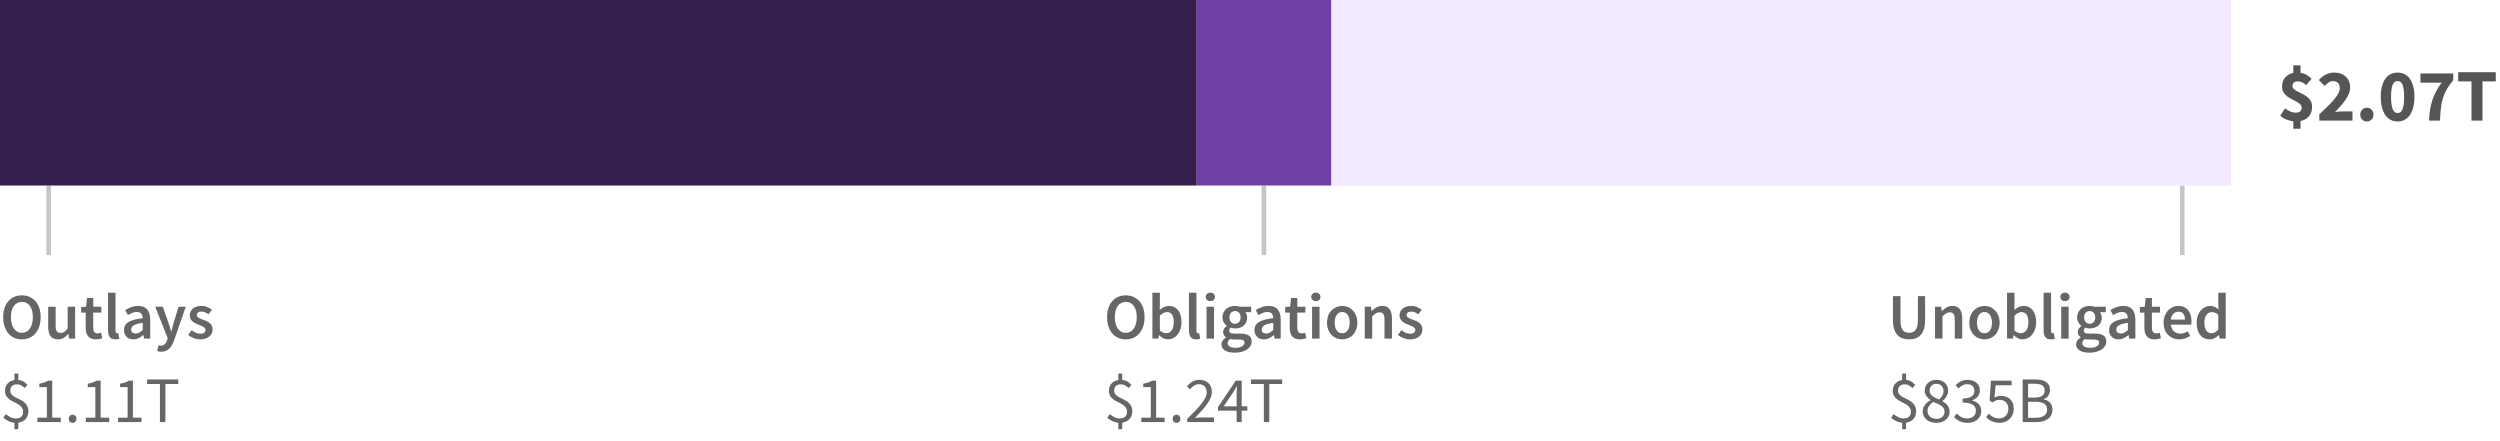
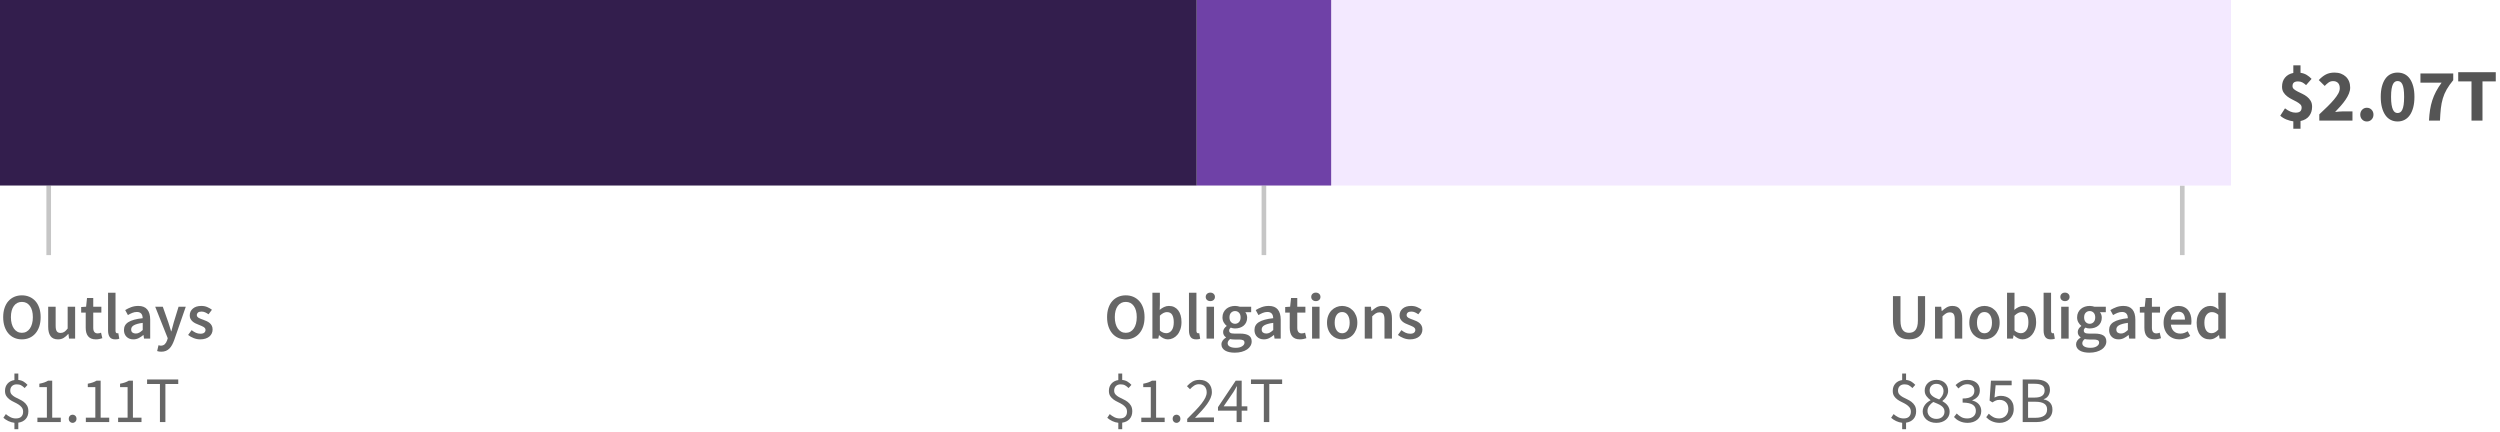
- <svg xmlns="http://www.w3.org/2000/svg" width="539px" height="95px" viewBox="0 0 539 95" version="1.1">
+ <svg xmlns="http://www.w3.org/2000/svg" width="539px" height="93px" viewBox="0 0 539 93" version="1.1">
  <g id="Viz-3-(v2)" stroke="none" stroke-width="1" fill="none" fill-rule="evenodd">
    <g id="Viz-3---SVG-Export-Tablet-Outline" transform="translate(-70, -924)">
      <g id="04.-phase-3-total" transform="translate(70, 924)">
        <path d="M4.718,73.168 C5.315,73.168 5.861,73.058 6.356,72.839 C6.851,72.62 7.278,72.302 7.637,71.887 C7.996,71.472 8.274,70.97 8.47,70.382 C8.666,69.794 8.764,69.127 8.764,68.38 C8.764,67.643 8.666,66.982 8.47,66.399 C8.274,65.816 7.996,65.323 7.637,64.922 C7.278,64.521 6.851,64.213 6.356,63.998 C5.861,63.783 5.315,63.676 4.718,63.676 C4.121,63.676 3.575,63.783 3.08,63.998 C2.585,64.213 2.161,64.521 1.806,64.922 C1.451,65.323 1.176,65.816 0.98,66.399 C0.784,66.982 0.686,67.643 0.686,68.38 C0.686,69.127 0.784,69.794 0.98,70.382 C1.176,70.97 1.451,71.472 1.806,71.887 C2.161,72.302 2.585,72.62 3.08,72.839 C3.575,73.058 4.121,73.168 4.718,73.168 Z M4.718,71.754 C4.354,71.754 4.027,71.675 3.738,71.516 C3.449,71.357 3.201,71.131 2.996,70.837 C2.791,70.543 2.632,70.188 2.52,69.773 C2.408,69.358 2.352,68.893 2.352,68.38 C2.352,67.353 2.564,66.548 2.989,65.965 C3.414,65.382 3.99,65.09 4.718,65.09 C5.446,65.09 6.022,65.382 6.447,65.965 C6.872,66.548 7.084,67.353 7.084,68.38 C7.084,68.893 7.028,69.358 6.916,69.773 C6.804,70.188 6.645,70.543 6.44,70.837 C6.235,71.131 5.987,71.357 5.698,71.516 C5.409,71.675 5.082,71.754 4.718,71.754 Z M12.502,73.168 C12.978,73.168 13.391,73.061 13.741,72.846 C14.091,72.631 14.415,72.347 14.714,71.992 L14.714,71.992 L14.756,71.992 L14.882,73 L16.198,73 L16.198,66.126 L14.588,66.126 L14.588,70.83 C14.327,71.166 14.082,71.409 13.853,71.558 C13.624,71.707 13.361,71.782 13.062,71.782 C12.689,71.782 12.418,71.665 12.25,71.432 C12.082,71.199 11.998,70.797 11.998,70.228 L11.998,70.228 L11.998,66.126 L10.388,66.126 L10.388,70.438 C10.388,71.315 10.556,71.99 10.892,72.461 C11.228,72.932 11.765,73.168 12.502,73.168 Z M20.664,73.168 C20.935,73.168 21.189,73.142 21.427,73.091 C21.665,73.04 21.877,72.981 22.064,72.916 L22.064,72.916 L21.784,71.726 C21.681,71.773 21.567,71.81 21.441,71.838 C21.315,71.866 21.191,71.88 21.07,71.88 C20.426,71.88 20.104,71.479 20.104,70.676 L20.104,70.676 L20.104,67.4 L21.854,67.4 L21.854,66.126 L20.104,66.126 L20.104,64.25 L18.76,64.25 L18.564,66.126 L17.5,66.196 L17.5,67.4 L18.48,67.4 L18.48,70.676 C18.48,71.049 18.52,71.388 18.599,71.691 C18.678,71.994 18.804,72.256 18.977,72.475 C19.15,72.694 19.374,72.865 19.649,72.986 C19.924,73.107 20.263,73.168 20.664,73.168 Z M24.864,73.168 C25.219,73.168 25.503,73.121 25.718,73.028 L25.718,73.028 L25.508,71.824 C25.443,71.843 25.394,71.852 25.361,71.852 L25.361,71.852 L25.256,71.852 C25.172,71.852 25.093,71.812 25.018,71.733 C24.943,71.654 24.906,71.516 24.906,71.32 L24.906,71.32 L24.906,63.116 L23.296,63.116 L23.296,71.236 C23.296,71.833 23.413,72.305 23.646,72.65 C23.879,72.995 24.285,73.168 24.864,73.168 Z M28.756,73.168 C29.167,73.168 29.547,73.079 29.897,72.902 C30.247,72.725 30.576,72.505 30.884,72.244 L30.884,72.244 L30.94,72.244 L31.052,73 L32.382,73 L32.382,68.926 C32.382,67.965 32.17,67.23 31.745,66.721 C31.32,66.212 30.679,65.958 29.82,65.958 C29.269,65.958 28.756,66.047 28.28,66.224 C27.804,66.401 27.375,66.611 26.992,66.854 L26.992,66.854 L27.58,67.932 C27.888,67.745 28.203,67.587 28.525,67.456 C28.847,67.325 29.176,67.26 29.512,67.26 C29.745,67.26 29.941,67.295 30.1,67.365 C30.259,67.435 30.387,67.533 30.485,67.659 C30.583,67.785 30.653,67.93 30.695,68.093 C30.737,68.256 30.763,68.427 30.772,68.604 C30.063,68.679 29.454,68.786 28.945,68.926 C28.436,69.066 28.016,69.239 27.685,69.444 C27.354,69.649 27.111,69.894 26.957,70.179 C26.803,70.464 26.726,70.788 26.726,71.152 C26.726,71.759 26.913,72.246 27.286,72.615 C27.659,72.984 28.149,73.168 28.756,73.168 Z M29.274,71.908 C28.985,71.908 28.747,71.838 28.56,71.698 C28.373,71.558 28.28,71.334 28.28,71.026 C28.28,70.858 28.322,70.699 28.406,70.55 C28.49,70.401 28.63,70.268 28.826,70.151 C29.022,70.034 29.279,69.929 29.596,69.836 C29.913,69.743 30.305,69.668 30.772,69.612 L30.772,69.612 L30.772,71.152 C30.511,71.395 30.266,71.581 30.037,71.712 C29.808,71.843 29.554,71.908 29.274,71.908 Z M34.776,75.828 C35.149,75.828 35.478,75.77 35.763,75.653 C36.048,75.536 36.3,75.368 36.519,75.149 C36.738,74.93 36.932,74.666 37.1,74.358 C37.268,74.05 37.422,73.7 37.562,73.308 L37.562,73.308 L40.054,66.126 L38.5,66.126 L37.464,69.5 C37.38,69.808 37.294,70.128 37.205,70.459 C37.116,70.79 37.03,71.115 36.946,71.432 L36.946,71.432 L36.89,71.432 C36.787,71.105 36.687,70.776 36.589,70.445 C36.491,70.114 36.391,69.799 36.288,69.5 L36.288,69.5 L35.098,66.126 L33.46,66.126 L36.162,72.916 L36.036,73.35 C35.924,73.695 35.758,73.978 35.539,74.197 C35.32,74.416 35.028,74.526 34.664,74.526 C34.58,74.526 34.494,74.514 34.405,74.491 C34.316,74.468 34.239,74.447 34.174,74.428 L34.174,74.428 L33.88,75.688 C34.011,75.735 34.146,75.77 34.286,75.793 C34.426,75.816 34.589,75.828 34.776,75.828 Z M43.162,73.168 C43.591,73.168 43.974,73.112 44.31,73 C44.646,72.888 44.926,72.736 45.15,72.545 C45.374,72.354 45.544,72.13 45.661,71.873 C45.778,71.616 45.836,71.339 45.836,71.04 C45.836,70.723 45.778,70.45 45.661,70.221 C45.544,69.992 45.39,69.799 45.199,69.64 C45.008,69.481 44.795,69.348 44.562,69.241 C44.329,69.134 44.095,69.038 43.862,68.954 C43.675,68.889 43.496,68.823 43.323,68.758 C43.15,68.693 42.999,68.623 42.868,68.548 C42.737,68.473 42.632,68.387 42.553,68.289 C42.474,68.191 42.434,68.072 42.434,67.932 C42.434,67.717 42.516,67.538 42.679,67.393 C42.842,67.248 43.097,67.176 43.442,67.176 C43.713,67.176 43.972,67.23 44.219,67.337 C44.466,67.444 44.711,67.587 44.954,67.764 L44.954,67.764 L45.696,66.784 C45.416,66.569 45.085,66.378 44.702,66.21 C44.319,66.042 43.89,65.958 43.414,65.958 C42.639,65.958 42.028,66.149 41.58,66.532 C41.132,66.915 40.908,67.409 40.908,68.016 C40.908,68.305 40.966,68.555 41.083,68.765 C41.2,68.975 41.349,69.159 41.531,69.318 C41.713,69.477 41.921,69.612 42.154,69.724 C42.387,69.836 42.616,69.934 42.84,70.018 C43.017,70.093 43.195,70.165 43.372,70.235 C43.549,70.305 43.708,70.382 43.848,70.466 C43.988,70.55 44.1,70.646 44.184,70.753 C44.268,70.86 44.31,70.984 44.31,71.124 C44.31,71.367 44.221,71.565 44.044,71.719 C43.867,71.873 43.591,71.95 43.218,71.95 C42.863,71.95 42.534,71.882 42.231,71.747 C41.928,71.612 41.622,71.423 41.314,71.18 L41.314,71.18 L40.558,72.216 C40.894,72.487 41.293,72.713 41.755,72.895 C42.217,73.077 42.686,73.168 43.162,73.168 Z M3.948,92.54 L3.948,91.126 C4.62,91.033 5.15,90.771 5.537,90.342 C5.924,89.913 6.118,89.362 6.118,88.69 C6.118,88.186 6.022,87.773 5.831,87.451 C5.64,87.129 5.399,86.858 5.11,86.639 C4.821,86.42 4.506,86.233 4.165,86.079 C3.824,85.925 3.509,85.766 3.22,85.603 C2.931,85.44 2.69,85.251 2.499,85.036 C2.308,84.821 2.212,84.546 2.212,84.21 C2.212,83.799 2.338,83.473 2.59,83.23 C2.842,82.987 3.183,82.866 3.612,82.866 C3.995,82.866 4.31,82.936 4.557,83.076 C4.804,83.216 5.059,83.412 5.32,83.664 L5.32,83.664 L5.936,82.978 C5.684,82.707 5.402,82.474 5.089,82.278 C4.776,82.082 4.396,81.961 3.948,81.914 L3.948,81.914 L3.948,80.528 L3.108,80.528 L3.108,81.942 C2.492,82.035 2,82.29 1.631,82.705 C1.262,83.12 1.078,83.641 1.078,84.266 C1.078,84.723 1.174,85.099 1.365,85.393 C1.556,85.687 1.797,85.937 2.086,86.142 C2.375,86.347 2.69,86.529 3.031,86.688 C3.372,86.847 3.687,87.017 3.976,87.199 C4.265,87.381 4.506,87.596 4.697,87.843 C4.888,88.09 4.984,88.401 4.984,88.774 C4.984,89.213 4.856,89.563 4.599,89.824 C4.342,90.085 3.953,90.216 3.43,90.216 C3.001,90.216 2.606,90.125 2.247,89.943 C1.888,89.761 1.559,89.539 1.26,89.278 L1.26,89.278 L0.728,90.076 C1.027,90.347 1.386,90.582 1.806,90.783 C2.226,90.984 2.66,91.107 3.108,91.154 L3.108,91.154 L3.108,92.54 L3.948,92.54 Z M13.104,91 L13.104,90.048 L11.256,90.048 L11.256,82.068 L10.374,82.068 C10.131,82.217 9.858,82.346 9.555,82.453 C9.252,82.56 8.895,82.651 8.484,82.726 L8.484,82.726 L8.484,83.468 L10.108,83.468 L10.108,90.048 L8.064,90.048 L8.064,91 L13.104,91 Z M15.666,91.168 C15.89,91.168 16.084,91.086 16.247,90.923 C16.41,90.76 16.492,90.552 16.492,90.3 C16.492,90.029 16.41,89.812 16.247,89.649 C16.084,89.486 15.89,89.404 15.666,89.404 C15.433,89.404 15.234,89.486 15.071,89.649 C14.908,89.812 14.826,90.029 14.826,90.3 C14.826,90.552 14.908,90.76 15.071,90.923 C15.234,91.086 15.433,91.168 15.666,91.168 Z M23.548,91 L23.548,90.048 L21.7,90.048 L21.7,82.068 L20.818,82.068 C20.575,82.217 20.302,82.346 19.999,82.453 C19.696,82.56 19.339,82.651 18.928,82.726 L18.928,82.726 L18.928,83.468 L20.552,83.468 L20.552,90.048 L18.508,90.048 L18.508,91 L23.548,91 Z M30.506,91 L30.506,90.048 L28.658,90.048 L28.658,82.068 L27.776,82.068 C27.533,82.217 27.26,82.346 26.957,82.453 C26.654,82.56 26.297,82.651 25.886,82.726 L25.886,82.726 L25.886,83.468 L27.51,83.468 L27.51,90.048 L25.466,90.048 L25.466,91 L30.506,91 Z M35.658,91 L35.658,82.796 L38.43,82.796 L38.43,81.816 L31.71,81.816 L31.71,82.796 L34.482,82.796 L34.482,91 L35.658,91 Z" id="Outlays$1.11T" fill="#666666" fill-rule="nonzero" />
        <path d="M242.718,73.168 C243.315,73.168 243.861,73.058 244.356,72.839 C244.851,72.62 245.278,72.302 245.637,71.887 C245.996,71.472 246.274,70.97 246.47,70.382 C246.666,69.794 246.764,69.127 246.764,68.38 C246.764,67.643 246.666,66.982 246.47,66.399 C246.274,65.816 245.996,65.323 245.637,64.922 C245.278,64.521 244.851,64.213 244.356,63.998 C243.861,63.783 243.315,63.676 242.718,63.676 C242.121,63.676 241.575,63.783 241.08,63.998 C240.585,64.213 240.161,64.521 239.806,64.922 C239.451,65.323 239.176,65.816 238.98,66.399 C238.784,66.982 238.686,67.643 238.686,68.38 C238.686,69.127 238.784,69.794 238.98,70.382 C239.176,70.97 239.451,71.472 239.806,71.887 C240.161,72.302 240.585,72.62 241.08,72.839 C241.575,73.058 242.121,73.168 242.718,73.168 Z M242.718,71.754 C242.354,71.754 242.027,71.675 241.738,71.516 C241.449,71.357 241.201,71.131 240.996,70.837 C240.791,70.543 240.632,70.188 240.52,69.773 C240.408,69.358 240.352,68.893 240.352,68.38 C240.352,67.353 240.564,66.548 240.989,65.965 C241.414,65.382 241.99,65.09 242.718,65.09 C243.446,65.09 244.022,65.382 244.447,65.965 C244.872,66.548 245.084,67.353 245.084,68.38 C245.084,68.893 245.028,69.358 244.916,69.773 C244.804,70.188 244.645,70.543 244.44,70.837 C244.235,71.131 243.987,71.357 243.698,71.516 C243.409,71.675 243.082,71.754 242.718,71.754 Z M251.79,73.168 C252.173,73.168 252.541,73.084 252.896,72.916 C253.251,72.748 253.563,72.505 253.834,72.188 C254.105,71.871 254.322,71.481 254.485,71.019 C254.648,70.557 254.73,70.032 254.73,69.444 C254.73,68.912 254.669,68.431 254.548,68.002 C254.427,67.573 254.249,67.206 254.016,66.903 C253.783,66.6 253.498,66.366 253.162,66.203 C252.826,66.04 252.443,65.958 252.014,65.958 C251.659,65.958 251.312,66.037 250.971,66.196 C250.63,66.355 250.315,66.56 250.026,66.812 L250.026,66.812 L250.068,65.664 L250.068,63.116 L248.458,63.116 L248.458,73 L249.732,73 L249.872,72.272 L249.914,72.272 C250.203,72.561 250.509,72.783 250.831,72.937 C251.153,73.091 251.473,73.168 251.79,73.168 Z M251.454,71.838 C251.249,71.838 251.027,71.796 250.789,71.712 C250.551,71.628 250.311,71.479 250.068,71.264 L250.068,71.264 L250.068,68.058 C250.591,67.545 251.095,67.288 251.58,67.288 C252.103,67.288 252.481,67.479 252.714,67.862 C252.947,68.245 253.064,68.781 253.064,69.472 C253.064,70.256 252.91,70.846 252.602,71.243 C252.294,71.64 251.911,71.838 251.454,71.838 Z M257.908,73.168 C258.263,73.168 258.547,73.121 258.762,73.028 L258.762,73.028 L258.552,71.824 C258.487,71.843 258.438,71.852 258.405,71.852 L258.405,71.852 L258.3,71.852 C258.216,71.852 258.137,71.812 258.062,71.733 C257.987,71.654 257.95,71.516 257.95,71.32 L257.95,71.32 L257.95,63.116 L256.34,63.116 L256.34,71.236 C256.34,71.833 256.457,72.305 256.69,72.65 C256.923,72.995 257.329,73.168 257.908,73.168 Z M260.946,64.922 C261.235,64.922 261.473,64.838 261.66,64.67 C261.847,64.502 261.94,64.283 261.94,64.012 C261.94,63.741 261.847,63.52 261.66,63.347 C261.473,63.174 261.235,63.088 260.946,63.088 C260.657,63.088 260.419,63.174 260.232,63.347 C260.045,63.52 259.952,63.741 259.952,64.012 C259.952,64.283 260.045,64.502 260.232,64.67 C260.419,64.838 260.657,64.922 260.946,64.922 Z M261.744,73 L261.744,66.126 L260.134,66.126 L260.134,73 L261.744,73 Z M266.196,76.038 C266.756,76.038 267.262,75.975 267.715,75.849 C268.168,75.723 268.553,75.553 268.87,75.338 C269.187,75.123 269.432,74.867 269.605,74.568 C269.778,74.269 269.864,73.952 269.864,73.616 C269.864,73.019 269.652,72.587 269.227,72.321 C268.802,72.055 268.175,71.922 267.344,71.922 L267.344,71.922 L266.126,71.922 C265.706,71.922 265.414,71.866 265.251,71.754 C265.088,71.642 265.006,71.488 265.006,71.292 C265.006,71.133 265.036,71.007 265.097,70.914 C265.158,70.821 265.239,70.727 265.342,70.634 C265.501,70.699 265.659,70.746 265.818,70.774 C265.977,70.802 266.131,70.816 266.28,70.816 C266.644,70.816 266.985,70.765 267.302,70.662 C267.619,70.559 267.895,70.41 268.128,70.214 C268.361,70.018 268.546,69.775 268.681,69.486 C268.816,69.197 268.884,68.861 268.884,68.478 C268.884,68.235 268.847,68.014 268.772,67.813 C268.697,67.612 268.604,67.447 268.492,67.316 L268.492,67.316 L269.752,67.316 L269.752,66.126 L267.288,66.126 C267.148,66.079 266.992,66.04 266.819,66.007 C266.646,65.974 266.467,65.958 266.28,65.958 C265.916,65.958 265.571,66.012 265.244,66.119 C264.917,66.226 264.63,66.385 264.383,66.595 C264.136,66.805 263.937,67.064 263.788,67.372 C263.639,67.68 263.564,68.03 263.564,68.422 C263.564,68.833 263.655,69.194 263.837,69.507 C264.019,69.82 264.227,70.065 264.46,70.242 L264.46,70.242 L264.46,70.298 C264.264,70.438 264.089,70.618 263.935,70.837 C263.781,71.056 263.704,71.301 263.704,71.572 C263.704,71.852 263.762,72.085 263.879,72.272 C263.996,72.459 264.143,72.608 264.32,72.72 L264.32,72.72 L264.32,72.776 C264.003,72.972 263.76,73.194 263.592,73.441 C263.424,73.688 263.34,73.957 263.34,74.246 C263.34,74.545 263.412,74.806 263.557,75.03 C263.702,75.254 263.9,75.441 264.152,75.59 C264.404,75.739 264.705,75.851 265.055,75.926 C265.405,76.001 265.785,76.038 266.196,76.038 Z M266.28,69.808 C265.944,69.808 265.659,69.689 265.426,69.451 C265.193,69.213 265.076,68.87 265.076,68.422 C265.076,67.983 265.193,67.647 265.426,67.414 C265.659,67.181 265.944,67.064 266.28,67.064 C266.616,67.064 266.898,67.183 267.127,67.421 C267.356,67.659 267.47,67.993 267.47,68.422 C267.47,68.87 267.353,69.213 267.12,69.451 C266.887,69.689 266.607,69.808 266.28,69.808 Z M266.448,74.988 C265.897,74.988 265.466,74.902 265.153,74.729 C264.84,74.556 264.684,74.316 264.684,74.008 C264.684,73.672 264.861,73.369 265.216,73.098 C265.468,73.163 265.781,73.196 266.154,73.196 L266.154,73.196 L267.092,73.196 C267.484,73.196 267.785,73.243 267.995,73.336 C268.205,73.429 268.31,73.611 268.31,73.882 C268.31,74.181 268.14,74.44 267.799,74.659 C267.458,74.878 267.008,74.988 266.448,74.988 Z M272.496,73.168 C272.907,73.168 273.287,73.079 273.637,72.902 C273.987,72.725 274.316,72.505 274.624,72.244 L274.624,72.244 L274.68,72.244 L274.792,73 L276.122,73 L276.122,68.926 C276.122,67.965 275.91,67.23 275.485,66.721 C275.06,66.212 274.419,65.958 273.56,65.958 C273.009,65.958 272.496,66.047 272.02,66.224 C271.544,66.401 271.115,66.611 270.732,66.854 L270.732,66.854 L271.32,67.932 C271.628,67.745 271.943,67.587 272.265,67.456 C272.587,67.325 272.916,67.26 273.252,67.26 C273.485,67.26 273.681,67.295 273.84,67.365 C273.999,67.435 274.127,67.533 274.225,67.659 C274.323,67.785 274.393,67.93 274.435,68.093 C274.477,68.256 274.503,68.427 274.512,68.604 C273.803,68.679 273.194,68.786 272.685,68.926 C272.176,69.066 271.756,69.239 271.425,69.444 C271.094,69.649 270.851,69.894 270.697,70.179 C270.543,70.464 270.466,70.788 270.466,71.152 C270.466,71.759 270.653,72.246 271.026,72.615 C271.399,72.984 271.889,73.168 272.496,73.168 Z M273.014,71.908 C272.725,71.908 272.487,71.838 272.3,71.698 C272.113,71.558 272.02,71.334 272.02,71.026 C272.02,70.858 272.062,70.699 272.146,70.55 C272.23,70.401 272.37,70.268 272.566,70.151 C272.762,70.034 273.019,69.929 273.336,69.836 C273.653,69.743 274.045,69.668 274.512,69.612 L274.512,69.612 L274.512,71.152 C274.251,71.395 274.006,71.581 273.777,71.712 C273.548,71.843 273.294,71.908 273.014,71.908 Z M280.252,73.168 C280.523,73.168 280.777,73.142 281.015,73.091 C281.253,73.04 281.465,72.981 281.652,72.916 L281.652,72.916 L281.372,71.726 C281.269,71.773 281.155,71.81 281.029,71.838 C280.903,71.866 280.779,71.88 280.658,71.88 C280.014,71.88 279.692,71.479 279.692,70.676 L279.692,70.676 L279.692,67.4 L281.442,67.4 L281.442,66.126 L279.692,66.126 L279.692,64.25 L278.348,64.25 L278.152,66.126 L277.088,66.196 L277.088,67.4 L278.068,67.4 L278.068,70.676 C278.068,71.049 278.108,71.388 278.187,71.691 C278.266,71.994 278.392,72.256 278.565,72.475 C278.738,72.694 278.962,72.865 279.237,72.986 C279.512,73.107 279.851,73.168 280.252,73.168 Z M283.696,64.922 C283.985,64.922 284.223,64.838 284.41,64.67 C284.597,64.502 284.69,64.283 284.69,64.012 C284.69,63.741 284.597,63.52 284.41,63.347 C284.223,63.174 283.985,63.088 283.696,63.088 C283.407,63.088 283.169,63.174 282.982,63.347 C282.795,63.52 282.702,63.741 282.702,64.012 C282.702,64.283 282.795,64.502 282.982,64.67 C283.169,64.838 283.407,64.922 283.696,64.922 Z M284.494,73 L284.494,66.126 L282.884,66.126 L282.884,73 L284.494,73 Z M289.366,73.168 C289.795,73.168 290.208,73.089 290.605,72.93 C291.002,72.771 291.349,72.538 291.648,72.23 C291.947,71.922 292.187,71.544 292.369,71.096 C292.551,70.648 292.642,70.139 292.642,69.57 C292.642,69.001 292.551,68.492 292.369,68.044 C292.187,67.596 291.947,67.218 291.648,66.91 C291.349,66.602 291.002,66.366 290.605,66.203 C290.208,66.04 289.795,65.958 289.366,65.958 C288.937,65.958 288.526,66.04 288.134,66.203 C287.742,66.366 287.394,66.602 287.091,66.91 C286.788,67.218 286.547,67.596 286.37,68.044 C286.193,68.492 286.104,69.001 286.104,69.57 C286.104,70.139 286.193,70.648 286.37,71.096 C286.547,71.544 286.788,71.922 287.091,72.23 C287.394,72.538 287.742,72.771 288.134,72.93 C288.526,73.089 288.937,73.168 289.366,73.168 Z M289.366,71.852 C288.862,71.852 288.468,71.644 288.183,71.229 C287.898,70.814 287.756,70.261 287.756,69.57 C287.756,68.87 287.898,68.312 288.183,67.897 C288.468,67.482 288.862,67.274 289.366,67.274 C289.87,67.274 290.267,67.482 290.556,67.897 C290.845,68.312 290.99,68.87 290.99,69.57 C290.99,70.261 290.845,70.814 290.556,71.229 C290.267,71.644 289.87,71.852 289.366,71.852 Z M295.848,73 L295.848,68.198 C296.137,67.918 296.396,67.706 296.625,67.561 C296.854,67.416 297.117,67.344 297.416,67.344 C297.799,67.344 298.074,67.461 298.242,67.694 C298.41,67.927 298.494,68.329 298.494,68.898 L298.494,68.898 L298.494,73 L300.104,73 L300.104,68.688 C300.104,67.811 299.936,67.136 299.6,66.665 C299.264,66.194 298.727,65.958 297.99,65.958 C297.514,65.958 297.096,66.065 296.737,66.28 C296.378,66.495 296.044,66.751 295.736,67.05 L295.736,67.05 L295.68,67.05 L295.568,66.126 L294.238,66.126 L294.238,73 L295.848,73 Z M303.996,73.168 C304.425,73.168 304.808,73.112 305.144,73 C305.48,72.888 305.76,72.736 305.984,72.545 C306.208,72.354 306.378,72.13 306.495,71.873 C306.612,71.616 306.67,71.339 306.67,71.04 C306.67,70.723 306.612,70.45 306.495,70.221 C306.378,69.992 306.224,69.799 306.033,69.64 C305.842,69.481 305.629,69.348 305.396,69.241 C305.163,69.134 304.929,69.038 304.696,68.954 C304.509,68.889 304.33,68.823 304.157,68.758 C303.984,68.693 303.833,68.623 303.702,68.548 C303.571,68.473 303.466,68.387 303.387,68.289 C303.308,68.191 303.268,68.072 303.268,67.932 C303.268,67.717 303.35,67.538 303.513,67.393 C303.676,67.248 303.931,67.176 304.276,67.176 C304.547,67.176 304.806,67.23 305.053,67.337 C305.3,67.444 305.545,67.587 305.788,67.764 L305.788,67.764 L306.53,66.784 C306.25,66.569 305.919,66.378 305.536,66.21 C305.153,66.042 304.724,65.958 304.248,65.958 C303.473,65.958 302.862,66.149 302.414,66.532 C301.966,66.915 301.742,67.409 301.742,68.016 C301.742,68.305 301.8,68.555 301.917,68.765 C302.034,68.975 302.183,69.159 302.365,69.318 C302.547,69.477 302.755,69.612 302.988,69.724 C303.221,69.836 303.45,69.934 303.674,70.018 C303.851,70.093 304.029,70.165 304.206,70.235 C304.383,70.305 304.542,70.382 304.682,70.466 C304.822,70.55 304.934,70.646 305.018,70.753 C305.102,70.86 305.144,70.984 305.144,71.124 C305.144,71.367 305.055,71.565 304.878,71.719 C304.701,71.873 304.425,71.95 304.052,71.95 C303.697,71.95 303.368,71.882 303.065,71.747 C302.762,71.612 302.456,71.423 302.148,71.18 L302.148,71.18 L301.392,72.216 C301.728,72.487 302.127,72.713 302.589,72.895 C303.051,73.077 303.52,73.168 303.996,73.168 Z M241.948,92.54 L241.948,91.126 C242.62,91.033 243.15,90.771 243.537,90.342 C243.924,89.913 244.118,89.362 244.118,88.69 C244.118,88.186 244.022,87.773 243.831,87.451 C243.64,87.129 243.399,86.858 243.11,86.639 C242.821,86.42 242.506,86.233 242.165,86.079 C241.824,85.925 241.509,85.766 241.22,85.603 C240.931,85.44 240.69,85.251 240.499,85.036 C240.308,84.821 240.212,84.546 240.212,84.21 C240.212,83.799 240.338,83.473 240.59,83.23 C240.842,82.987 241.183,82.866 241.612,82.866 C241.995,82.866 242.31,82.936 242.557,83.076 C242.804,83.216 243.059,83.412 243.32,83.664 L243.32,83.664 L243.936,82.978 C243.684,82.707 243.402,82.474 243.089,82.278 C242.776,82.082 242.396,81.961 241.948,81.914 L241.948,81.914 L241.948,80.528 L241.108,80.528 L241.108,81.942 C240.492,82.035 240,82.29 239.631,82.705 C239.262,83.12 239.078,83.641 239.078,84.266 C239.078,84.723 239.174,85.099 239.365,85.393 C239.556,85.687 239.797,85.937 240.086,86.142 C240.375,86.347 240.69,86.529 241.031,86.688 C241.372,86.847 241.687,87.017 241.976,87.199 C242.265,87.381 242.506,87.596 242.697,87.843 C242.888,88.09 242.984,88.401 242.984,88.774 C242.984,89.213 242.856,89.563 242.599,89.824 C242.342,90.085 241.953,90.216 241.43,90.216 C241.001,90.216 240.606,90.125 240.247,89.943 C239.888,89.761 239.559,89.539 239.26,89.278 L239.26,89.278 L238.728,90.076 C239.027,90.347 239.386,90.582 239.806,90.783 C240.226,90.984 240.66,91.107 241.108,91.154 L241.108,91.154 L241.108,92.54 L241.948,92.54 Z M251.104,91 L251.104,90.048 L249.256,90.048 L249.256,82.068 L248.374,82.068 C248.131,82.217 247.858,82.346 247.555,82.453 C247.252,82.56 246.895,82.651 246.484,82.726 L246.484,82.726 L246.484,83.468 L248.108,83.468 L248.108,90.048 L246.064,90.048 L246.064,91 L251.104,91 Z M253.666,91.168 C253.89,91.168 254.084,91.086 254.247,90.923 C254.41,90.76 254.492,90.552 254.492,90.3 C254.492,90.029 254.41,89.812 254.247,89.649 C254.084,89.486 253.89,89.404 253.666,89.404 C253.433,89.404 253.234,89.486 253.071,89.649 C252.908,89.812 252.826,90.029 252.826,90.3 C252.826,90.552 252.908,90.76 253.071,90.923 C253.234,91.086 253.433,91.168 253.666,91.168 Z M261.73,91 L261.73,90.006 L259.14,90.006 C258.907,90.006 258.659,90.015 258.398,90.034 C258.137,90.053 257.885,90.071 257.642,90.09 C258.174,89.539 258.662,89.019 259.105,88.529 C259.548,88.039 259.931,87.568 260.253,87.115 C260.575,86.662 260.827,86.224 261.009,85.799 C261.191,85.374 261.282,84.952 261.282,84.532 C261.282,83.739 261.044,83.102 260.568,82.621 C260.092,82.14 259.439,81.9 258.608,81.9 C258.02,81.9 257.516,82.024 257.096,82.271 C256.676,82.518 256.279,82.847 255.906,83.258 L255.906,83.258 L256.564,83.916 C256.825,83.617 257.115,83.363 257.432,83.153 C257.749,82.943 258.095,82.838 258.468,82.838 C259.037,82.838 259.462,83.001 259.742,83.328 C260.022,83.655 260.162,84.075 260.162,84.588 C260.162,84.952 260.069,85.328 259.882,85.715 C259.695,86.102 259.425,86.527 259.07,86.989 C258.715,87.451 258.277,87.953 257.754,88.494 C257.231,89.035 256.634,89.642 255.962,90.314 L255.962,90.314 L255.962,91 L261.73,91 Z M267.708,91 L267.708,88.536 L268.926,88.536 L268.926,87.612 L267.708,87.612 L267.708,82.068 L266.42,82.068 L262.598,87.78 L262.598,88.536 L266.616,88.536 L266.616,91 L267.708,91 Z M266.616,87.612 L263.816,87.612 L265.902,84.56 C266.033,84.345 266.159,84.135 266.28,83.93 C266.401,83.725 266.518,83.515 266.63,83.3 L266.63,83.3 L266.686,83.3 C266.667,83.543 266.651,83.83 266.637,84.161 C266.623,84.492 266.616,84.779 266.616,85.022 L266.616,85.022 L266.616,87.612 Z M273.658,91 L273.658,82.796 L276.43,82.796 L276.43,81.816 L269.71,81.816 L269.71,82.796 L272.482,82.796 L272.482,91 L273.658,91 Z" id="Obligations$1.24T" fill="#666666" fill-rule="nonzero" />
        <path d="M411.592,73.168 C412.124,73.168 412.602,73.091 413.027,72.937 C413.452,72.783 413.816,72.538 414.119,72.202 C414.422,71.866 414.653,71.434 414.812,70.907 C414.971,70.38 415.05,69.738 415.05,68.982 L415.05,68.982 L415.05,63.844 L413.496,63.844 L413.496,69.108 C413.496,69.603 413.449,70.02 413.356,70.361 C413.263,70.702 413.132,70.975 412.964,71.18 C412.796,71.385 412.595,71.532 412.362,71.621 C412.129,71.71 411.872,71.754 411.592,71.754 C411.312,71.754 411.06,71.71 410.836,71.621 C410.612,71.532 410.418,71.385 410.255,71.18 C410.092,70.975 409.966,70.702 409.877,70.361 C409.788,70.02 409.744,69.603 409.744,69.108 L409.744,69.108 L409.744,63.844 L408.12,63.844 L408.12,68.982 C408.12,69.738 408.202,70.38 408.365,70.907 C408.528,71.434 408.762,71.866 409.065,72.202 C409.368,72.538 409.732,72.783 410.157,72.937 C410.582,73.091 411.06,73.168 411.592,73.168 Z M418.802,73 L418.802,68.198 C419.091,67.918 419.35,67.706 419.579,67.561 C419.808,67.416 420.071,67.344 420.37,67.344 C420.753,67.344 421.028,67.461 421.196,67.694 C421.364,67.927 421.448,68.329 421.448,68.898 L421.448,68.898 L421.448,73 L423.058,73 L423.058,68.688 C423.058,67.811 422.89,67.136 422.554,66.665 C422.218,66.194 421.681,65.958 420.944,65.958 C420.468,65.958 420.05,66.065 419.691,66.28 C419.332,66.495 418.998,66.751 418.69,67.05 L418.69,67.05 L418.634,67.05 L418.522,66.126 L417.192,66.126 L417.192,73 L418.802,73 Z M427.846,73.168 C428.275,73.168 428.688,73.089 429.085,72.93 C429.482,72.771 429.829,72.538 430.128,72.23 C430.427,71.922 430.667,71.544 430.849,71.096 C431.031,70.648 431.122,70.139 431.122,69.57 C431.122,69.001 431.031,68.492 430.849,68.044 C430.667,67.596 430.427,67.218 430.128,66.91 C429.829,66.602 429.482,66.366 429.085,66.203 C428.688,66.04 428.275,65.958 427.846,65.958 C427.417,65.958 427.006,66.04 426.614,66.203 C426.222,66.366 425.874,66.602 425.571,66.91 C425.268,67.218 425.027,67.596 424.85,68.044 C424.673,68.492 424.584,69.001 424.584,69.57 C424.584,70.139 424.673,70.648 424.85,71.096 C425.027,71.544 425.268,71.922 425.571,72.23 C425.874,72.538 426.222,72.771 426.614,72.93 C427.006,73.089 427.417,73.168 427.846,73.168 Z M427.846,71.852 C427.342,71.852 426.948,71.644 426.663,71.229 C426.378,70.814 426.236,70.261 426.236,69.57 C426.236,68.87 426.378,68.312 426.663,67.897 C426.948,67.482 427.342,67.274 427.846,67.274 C428.35,67.274 428.747,67.482 429.036,67.897 C429.325,68.312 429.47,68.87 429.47,69.57 C429.47,70.261 429.325,70.814 429.036,71.229 C428.747,71.644 428.35,71.852 427.846,71.852 Z M436.05,73.168 C436.433,73.168 436.801,73.084 437.156,72.916 C437.511,72.748 437.823,72.505 438.094,72.188 C438.365,71.871 438.582,71.481 438.745,71.019 C438.908,70.557 438.99,70.032 438.99,69.444 C438.99,68.912 438.929,68.431 438.808,68.002 C438.687,67.573 438.509,67.206 438.276,66.903 C438.043,66.6 437.758,66.366 437.422,66.203 C437.086,66.04 436.703,65.958 436.274,65.958 C435.919,65.958 435.572,66.037 435.231,66.196 C434.89,66.355 434.575,66.56 434.286,66.812 L434.286,66.812 L434.328,65.664 L434.328,63.116 L432.718,63.116 L432.718,73 L433.992,73 L434.132,72.272 L434.174,72.272 C434.463,72.561 434.769,72.783 435.091,72.937 C435.413,73.091 435.733,73.168 436.05,73.168 Z M435.714,71.838 C435.509,71.838 435.287,71.796 435.049,71.712 C434.811,71.628 434.571,71.479 434.328,71.264 L434.328,71.264 L434.328,68.058 C434.851,67.545 435.355,67.288 435.84,67.288 C436.363,67.288 436.741,67.479 436.974,67.862 C437.207,68.245 437.324,68.781 437.324,69.472 C437.324,70.256 437.17,70.846 436.862,71.243 C436.554,71.64 436.171,71.838 435.714,71.838 Z M442.168,73.168 C442.523,73.168 442.807,73.121 443.022,73.028 L443.022,73.028 L442.812,71.824 C442.747,71.843 442.698,71.852 442.665,71.852 L442.665,71.852 L442.56,71.852 C442.476,71.852 442.397,71.812 442.322,71.733 C442.247,71.654 442.21,71.516 442.21,71.32 L442.21,71.32 L442.21,63.116 L440.6,63.116 L440.6,71.236 C440.6,71.833 440.717,72.305 440.95,72.65 C441.183,72.995 441.589,73.168 442.168,73.168 Z M445.206,64.922 C445.495,64.922 445.733,64.838 445.92,64.67 C446.107,64.502 446.2,64.283 446.2,64.012 C446.2,63.741 446.107,63.52 445.92,63.347 C445.733,63.174 445.495,63.088 445.206,63.088 C444.917,63.088 444.679,63.174 444.492,63.347 C444.305,63.52 444.212,63.741 444.212,64.012 C444.212,64.283 444.305,64.502 444.492,64.67 C444.679,64.838 444.917,64.922 445.206,64.922 Z M446.004,73 L446.004,66.126 L444.394,66.126 L444.394,73 L446.004,73 Z M450.456,76.038 C451.016,76.038 451.522,75.975 451.975,75.849 C452.428,75.723 452.813,75.553 453.13,75.338 C453.447,75.123 453.692,74.867 453.865,74.568 C454.038,74.269 454.124,73.952 454.124,73.616 C454.124,73.019 453.912,72.587 453.487,72.321 C453.062,72.055 452.435,71.922 451.604,71.922 L451.604,71.922 L450.386,71.922 C449.966,71.922 449.674,71.866 449.511,71.754 C449.348,71.642 449.266,71.488 449.266,71.292 C449.266,71.133 449.296,71.007 449.357,70.914 C449.418,70.821 449.499,70.727 449.602,70.634 C449.761,70.699 449.919,70.746 450.078,70.774 C450.237,70.802 450.391,70.816 450.54,70.816 C450.904,70.816 451.245,70.765 451.562,70.662 C451.879,70.559 452.155,70.41 452.388,70.214 C452.621,70.018 452.806,69.775 452.941,69.486 C453.076,69.197 453.144,68.861 453.144,68.478 C453.144,68.235 453.107,68.014 453.032,67.813 C452.957,67.612 452.864,67.447 452.752,67.316 L452.752,67.316 L454.012,67.316 L454.012,66.126 L451.548,66.126 C451.408,66.079 451.252,66.04 451.079,66.007 C450.906,65.974 450.727,65.958 450.54,65.958 C450.176,65.958 449.831,66.012 449.504,66.119 C449.177,66.226 448.89,66.385 448.643,66.595 C448.396,66.805 448.197,67.064 448.048,67.372 C447.899,67.68 447.824,68.03 447.824,68.422 C447.824,68.833 447.915,69.194 448.097,69.507 C448.279,69.82 448.487,70.065 448.72,70.242 L448.72,70.242 L448.72,70.298 C448.524,70.438 448.349,70.618 448.195,70.837 C448.041,71.056 447.964,71.301 447.964,71.572 C447.964,71.852 448.022,72.085 448.139,72.272 C448.256,72.459 448.403,72.608 448.58,72.72 L448.58,72.72 L448.58,72.776 C448.263,72.972 448.02,73.194 447.852,73.441 C447.684,73.688 447.6,73.957 447.6,74.246 C447.6,74.545 447.672,74.806 447.817,75.03 C447.962,75.254 448.16,75.441 448.412,75.59 C448.664,75.739 448.965,75.851 449.315,75.926 C449.665,76.001 450.045,76.038 450.456,76.038 Z M450.54,69.808 C450.204,69.808 449.919,69.689 449.686,69.451 C449.453,69.213 449.336,68.87 449.336,68.422 C449.336,67.983 449.453,67.647 449.686,67.414 C449.919,67.181 450.204,67.064 450.54,67.064 C450.876,67.064 451.158,67.183 451.387,67.421 C451.616,67.659 451.73,67.993 451.73,68.422 C451.73,68.87 451.613,69.213 451.38,69.451 C451.147,69.689 450.867,69.808 450.54,69.808 Z M450.708,74.988 C450.157,74.988 449.726,74.902 449.413,74.729 C449.1,74.556 448.944,74.316 448.944,74.008 C448.944,73.672 449.121,73.369 449.476,73.098 C449.728,73.163 450.041,73.196 450.414,73.196 L450.414,73.196 L451.352,73.196 C451.744,73.196 452.045,73.243 452.255,73.336 C452.465,73.429 452.57,73.611 452.57,73.882 C452.57,74.181 452.4,74.44 452.059,74.659 C451.718,74.878 451.268,74.988 450.708,74.988 Z M456.756,73.168 C457.167,73.168 457.547,73.079 457.897,72.902 C458.247,72.725 458.576,72.505 458.884,72.244 L458.884,72.244 L458.94,72.244 L459.052,73 L460.382,73 L460.382,68.926 C460.382,67.965 460.17,67.23 459.745,66.721 C459.32,66.212 458.679,65.958 457.82,65.958 C457.269,65.958 456.756,66.047 456.28,66.224 C455.804,66.401 455.375,66.611 454.992,66.854 L454.992,66.854 L455.58,67.932 C455.888,67.745 456.203,67.587 456.525,67.456 C456.847,67.325 457.176,67.26 457.512,67.26 C457.745,67.26 457.941,67.295 458.1,67.365 C458.259,67.435 458.387,67.533 458.485,67.659 C458.583,67.785 458.653,67.93 458.695,68.093 C458.737,68.256 458.763,68.427 458.772,68.604 C458.063,68.679 457.454,68.786 456.945,68.926 C456.436,69.066 456.016,69.239 455.685,69.444 C455.354,69.649 455.111,69.894 454.957,70.179 C454.803,70.464 454.726,70.788 454.726,71.152 C454.726,71.759 454.913,72.246 455.286,72.615 C455.659,72.984 456.149,73.168 456.756,73.168 Z M457.274,71.908 C456.985,71.908 456.747,71.838 456.56,71.698 C456.373,71.558 456.28,71.334 456.28,71.026 C456.28,70.858 456.322,70.699 456.406,70.55 C456.49,70.401 456.63,70.268 456.826,70.151 C457.022,70.034 457.279,69.929 457.596,69.836 C457.913,69.743 458.305,69.668 458.772,69.612 L458.772,69.612 L458.772,71.152 C458.511,71.395 458.266,71.581 458.037,71.712 C457.808,71.843 457.554,71.908 457.274,71.908 Z M464.512,73.168 C464.783,73.168 465.037,73.142 465.275,73.091 C465.513,73.04 465.725,72.981 465.912,72.916 L465.912,72.916 L465.632,71.726 C465.529,71.773 465.415,71.81 465.289,71.838 C465.163,71.866 465.039,71.88 464.918,71.88 C464.274,71.88 463.952,71.479 463.952,70.676 L463.952,70.676 L463.952,67.4 L465.702,67.4 L465.702,66.126 L463.952,66.126 L463.952,64.25 L462.608,64.25 L462.412,66.126 L461.348,66.196 L461.348,67.4 L462.328,67.4 L462.328,70.676 C462.328,71.049 462.368,71.388 462.447,71.691 C462.526,71.994 462.652,72.256 462.825,72.475 C462.998,72.694 463.222,72.865 463.497,72.986 C463.772,73.107 464.111,73.168 464.512,73.168 Z M469.86,73.168 C470.299,73.168 470.719,73.098 471.12,72.958 C471.521,72.818 471.885,72.641 472.212,72.426 L472.212,72.426 L471.666,71.418 C471.414,71.577 471.16,71.7 470.903,71.789 C470.646,71.878 470.369,71.922 470.07,71.922 C469.51,71.922 469.05,71.756 468.691,71.425 C468.332,71.094 468.115,70.62 468.04,70.004 L468.04,70.004 L472.408,70.004 C472.427,69.92 472.443,69.808 472.457,69.668 C472.471,69.528 472.478,69.379 472.478,69.22 C472.478,68.744 472.417,68.305 472.296,67.904 C472.175,67.503 471.995,67.157 471.757,66.868 C471.519,66.579 471.223,66.355 470.868,66.196 C470.513,66.037 470.103,65.958 469.636,65.958 C469.235,65.958 468.843,66.042 468.46,66.21 C468.077,66.378 467.739,66.616 467.445,66.924 C467.151,67.232 466.915,67.61 466.738,68.058 C466.561,68.506 466.472,69.01 466.472,69.57 C466.472,70.139 466.558,70.646 466.731,71.089 C466.904,71.532 467.144,71.908 467.452,72.216 C467.76,72.524 468.119,72.76 468.53,72.923 C468.941,73.086 469.384,73.168 469.86,73.168 Z M471.078,68.912 L468.026,68.912 C468.101,68.352 468.292,67.927 468.6,67.638 C468.908,67.349 469.267,67.204 469.678,67.204 C470.154,67.204 470.506,67.356 470.735,67.659 C470.964,67.962 471.078,68.38 471.078,68.912 L471.078,68.912 Z M476.426,73.168 C476.799,73.168 477.154,73.079 477.49,72.902 C477.826,72.725 478.12,72.51 478.372,72.258 L478.372,72.258 L478.428,72.258 L478.54,73 L479.87,73 L479.87,63.116 L478.26,63.116 L478.26,65.608 L478.316,66.714 C478.045,66.481 477.775,66.296 477.504,66.161 C477.233,66.026 476.902,65.958 476.51,65.958 C476.137,65.958 475.775,66.042 475.425,66.21 C475.075,66.378 474.765,66.616 474.494,66.924 C474.223,67.232 474.006,67.61 473.843,68.058 C473.68,68.506 473.598,69.01 473.598,69.57 C473.598,70.709 473.852,71.593 474.361,72.223 C474.87,72.853 475.558,73.168 476.426,73.168 Z M476.818,71.838 C476.314,71.838 475.929,71.644 475.663,71.257 C475.397,70.87 475.264,70.303 475.264,69.556 C475.264,68.828 475.418,68.268 475.726,67.876 C476.034,67.484 476.412,67.288 476.86,67.288 C477.093,67.288 477.324,67.33 477.553,67.414 C477.782,67.498 478.017,67.647 478.26,67.862 L478.26,67.862 L478.26,71.068 C477.812,71.581 477.331,71.838 476.818,71.838 Z M410.948,92.54 L410.948,91.126 C411.62,91.033 412.15,90.771 412.537,90.342 C412.924,89.913 413.118,89.362 413.118,88.69 C413.118,88.186 413.022,87.773 412.831,87.451 C412.64,87.129 412.399,86.858 412.11,86.639 C411.821,86.42 411.506,86.233 411.165,86.079 C410.824,85.925 410.509,85.766 410.22,85.603 C409.931,85.44 409.69,85.251 409.499,85.036 C409.308,84.821 409.212,84.546 409.212,84.21 C409.212,83.799 409.338,83.473 409.59,83.23 C409.842,82.987 410.183,82.866 410.612,82.866 C410.995,82.866 411.31,82.936 411.557,83.076 C411.804,83.216 412.059,83.412 412.32,83.664 L412.32,83.664 L412.936,82.978 C412.684,82.707 412.402,82.474 412.089,82.278 C411.776,82.082 411.396,81.961 410.948,81.914 L410.948,81.914 L410.948,80.528 L410.108,80.528 L410.108,81.942 C409.492,82.035 409,82.29 408.631,82.705 C408.262,83.12 408.078,83.641 408.078,84.266 C408.078,84.723 408.174,85.099 408.365,85.393 C408.556,85.687 408.797,85.937 409.086,86.142 C409.375,86.347 409.69,86.529 410.031,86.688 C410.372,86.847 410.687,87.017 410.976,87.199 C411.265,87.381 411.506,87.596 411.697,87.843 C411.888,88.09 411.984,88.401 411.984,88.774 C411.984,89.213 411.856,89.563 411.599,89.824 C411.342,90.085 410.953,90.216 410.43,90.216 C410.001,90.216 409.606,90.125 409.247,89.943 C408.888,89.761 408.559,89.539 408.26,89.278 L408.26,89.278 L407.728,90.076 C408.027,90.347 408.386,90.582 408.806,90.783 C409.226,90.984 409.66,91.107 410.108,91.154 L410.108,91.154 L410.108,92.54 L410.948,92.54 Z M417.458,91.168 C417.887,91.168 418.279,91.107 418.634,90.986 C418.989,90.865 419.292,90.697 419.544,90.482 C419.796,90.267 419.992,90.015 420.132,89.726 C420.272,89.437 420.342,89.124 420.342,88.788 C420.342,88.489 420.298,88.223 420.209,87.99 C420.12,87.757 420.004,87.549 419.859,87.367 C419.714,87.185 419.549,87.022 419.362,86.877 C419.175,86.732 418.984,86.604 418.788,86.492 L418.788,86.492 L418.788,86.436 C418.928,86.333 419.07,86.207 419.215,86.058 C419.36,85.909 419.49,85.741 419.607,85.554 C419.724,85.367 419.822,85.167 419.901,84.952 C419.98,84.737 420.02,84.513 420.02,84.28 C420.02,83.935 419.962,83.615 419.845,83.321 C419.728,83.027 419.56,82.775 419.341,82.565 C419.122,82.355 418.858,82.192 418.55,82.075 C418.242,81.958 417.892,81.9 417.5,81.9 C417.136,81.9 416.8,81.956 416.492,82.068 C416.184,82.18 415.918,82.336 415.694,82.537 C415.47,82.738 415.293,82.978 415.162,83.258 C415.031,83.538 414.966,83.851 414.966,84.196 C414.966,84.672 415.092,85.076 415.344,85.407 C415.596,85.738 415.885,86.021 416.212,86.254 L416.212,86.254 L416.212,86.31 C415.997,86.422 415.79,86.555 415.589,86.709 C415.388,86.863 415.211,87.04 415.057,87.241 C414.903,87.442 414.777,87.666 414.679,87.913 C414.581,88.16 414.532,88.429 414.532,88.718 C414.532,89.073 414.607,89.399 414.756,89.698 C414.905,89.997 415.108,90.256 415.365,90.475 C415.622,90.694 415.93,90.865 416.289,90.986 C416.648,91.107 417.038,91.168 417.458,91.168 Z M418.088,86.128 C417.817,86.025 417.558,85.916 417.311,85.799 C417.064,85.682 416.844,85.549 416.653,85.4 C416.462,85.251 416.31,85.08 416.198,84.889 C416.086,84.698 416.03,84.467 416.03,84.196 C416.03,83.757 416.165,83.407 416.436,83.146 C416.707,82.885 417.052,82.754 417.472,82.754 C417.967,82.754 418.349,82.906 418.62,83.209 C418.891,83.512 419.026,83.888 419.026,84.336 C419.026,84.663 418.944,84.975 418.781,85.274 C418.618,85.573 418.387,85.857 418.088,86.128 Z M417.486,90.314 C417.215,90.314 416.963,90.272 416.73,90.188 C416.497,90.104 416.294,89.985 416.121,89.831 C415.948,89.677 415.813,89.497 415.715,89.292 C415.617,89.087 415.568,88.858 415.568,88.606 C415.568,88.195 415.687,87.829 415.925,87.507 C416.163,87.185 416.459,86.903 416.814,86.66 C417.131,86.791 417.437,86.919 417.731,87.045 C418.025,87.171 418.284,87.311 418.508,87.465 C418.732,87.619 418.909,87.799 419.04,88.004 C419.171,88.209 419.236,88.457 419.236,88.746 C419.236,89.213 419.075,89.591 418.753,89.88 C418.431,90.169 418.009,90.314 417.486,90.314 Z M424.22,91.168 C424.631,91.168 425.013,91.11 425.368,90.993 C425.723,90.876 426.033,90.708 426.299,90.489 C426.565,90.27 426.775,90.001 426.929,89.684 C427.083,89.367 427.16,89.012 427.16,88.62 C427.16,88.312 427.111,88.032 427.013,87.78 C426.915,87.528 426.777,87.306 426.6,87.115 C426.423,86.924 426.217,86.765 425.984,86.639 C425.751,86.513 425.499,86.417 425.228,86.352 L425.228,86.352 L425.228,86.296 C425.713,86.109 426.105,85.843 426.404,85.498 C426.703,85.153 426.852,84.709 426.852,84.168 C426.852,83.804 426.787,83.482 426.656,83.202 C426.525,82.922 426.341,82.686 426.103,82.495 C425.865,82.304 425.583,82.157 425.256,82.054 C424.929,81.951 424.57,81.9 424.178,81.9 C423.646,81.9 423.172,82.005 422.757,82.215 C422.342,82.425 421.961,82.693 421.616,83.02 L421.616,83.02 L422.232,83.748 C422.503,83.477 422.794,83.258 423.107,83.09 C423.42,82.922 423.763,82.838 424.136,82.838 C424.612,82.838 424.988,82.964 425.263,83.216 C425.538,83.468 425.676,83.813 425.676,84.252 C425.676,84.485 425.634,84.705 425.55,84.91 C425.466,85.115 425.324,85.293 425.123,85.442 C424.922,85.591 424.661,85.708 424.339,85.792 C424.017,85.876 423.618,85.918 423.142,85.918 L423.142,85.918 L423.142,86.8 C423.674,86.8 424.122,86.842 424.486,86.926 C424.85,87.01 425.144,87.131 425.368,87.29 C425.592,87.449 425.753,87.638 425.851,87.857 C425.949,88.076 425.998,88.317 425.998,88.578 C425.998,89.082 425.825,89.481 425.48,89.775 C425.135,90.069 424.691,90.216 424.15,90.216 C423.618,90.216 423.172,90.109 422.813,89.894 C422.454,89.679 422.139,89.432 421.868,89.152 L421.868,89.152 L421.28,89.908 C421.429,90.076 421.6,90.235 421.791,90.384 C421.982,90.533 422.199,90.666 422.442,90.783 C422.685,90.9 422.953,90.993 423.247,91.063 C423.541,91.133 423.865,91.168 424.22,91.168 Z M431.15,91.168 C431.542,91.168 431.918,91.1 432.277,90.965 C432.636,90.83 432.956,90.634 433.236,90.377 C433.516,90.12 433.74,89.805 433.908,89.432 C434.076,89.059 434.16,88.629 434.16,88.144 C434.16,87.659 434.088,87.241 433.943,86.891 C433.798,86.541 433.6,86.252 433.348,86.023 C433.096,85.794 432.802,85.624 432.466,85.512 C432.13,85.4 431.771,85.344 431.388,85.344 C431.117,85.344 430.875,85.377 430.66,85.442 C430.445,85.507 430.231,85.596 430.016,85.708 L430.016,85.708 L430.254,83.062 L433.712,83.062 L433.712,82.068 L429.246,82.068 L428.952,86.366 L429.568,86.758 C429.839,86.581 430.084,86.445 430.303,86.352 C430.522,86.259 430.786,86.212 431.094,86.212 C431.673,86.212 432.135,86.385 432.48,86.73 C432.825,87.075 432.998,87.556 432.998,88.172 C432.998,88.48 432.947,88.76 432.844,89.012 C432.741,89.264 432.601,89.479 432.424,89.656 C432.247,89.833 432.039,89.971 431.801,90.069 C431.563,90.167 431.309,90.216 431.038,90.216 C430.515,90.216 430.074,90.113 429.715,89.908 C429.356,89.703 429.045,89.465 428.784,89.194 L428.784,89.194 L428.224,89.95 C428.373,90.109 428.544,90.26 428.735,90.405 C428.926,90.55 429.141,90.678 429.379,90.79 C429.617,90.902 429.883,90.993 430.177,91.063 C430.471,91.133 430.795,91.168 431.15,91.168 Z M439.018,91 C439.531,91 440.003,90.944 440.432,90.832 C440.861,90.72 441.23,90.552 441.538,90.328 C441.846,90.104 442.084,89.824 442.252,89.488 C442.42,89.152 442.504,88.76 442.504,88.312 C442.504,87.677 442.331,87.178 441.986,86.814 C441.641,86.45 441.188,86.217 440.628,86.114 L440.628,86.114 L440.628,86.058 C441.067,85.918 441.4,85.664 441.629,85.295 C441.858,84.926 441.972,84.513 441.972,84.056 C441.972,83.655 441.895,83.312 441.741,83.027 C441.587,82.742 441.372,82.511 441.097,82.334 C440.822,82.157 440.49,82.026 440.103,81.942 C439.716,81.858 439.289,81.816 438.822,81.816 L438.822,81.816 L436.092,81.816 L436.092,91 L439.018,91 Z M438.612,85.722 L437.254,85.722 L437.254,82.74 L438.668,82.74 C439.387,82.74 439.926,82.852 440.285,83.076 C440.644,83.3 440.824,83.678 440.824,84.21 C440.824,84.677 440.651,85.045 440.306,85.316 C439.961,85.587 439.396,85.722 438.612,85.722 L438.612,85.722 Z M438.85,90.076 L437.254,90.076 L437.254,86.618 L438.85,86.618 C439.662,86.618 440.283,86.751 440.712,87.017 C441.141,87.283 441.356,87.701 441.356,88.27 C441.356,88.886 441.137,89.341 440.698,89.635 C440.259,89.929 439.643,90.076 438.85,90.076 L438.85,90.076 Z" id="Unobligated$835B" fill="#666666" fill-rule="nonzero" />
        <line x1="470.5" y1="40" x2="470.5" y2="55" id="Line-Copy-2" stroke="#C6C6C6" />
        <line x1="10.5" y1="40" x2="10.5" y2="55" id="Line" stroke="#C6C6C6" />
        <line x1="272.5" y1="40" x2="272.5" y2="55" id="Line-Copy-4" stroke="#C6C6C6" />
        <rect id="unobligated" fill="#F3E9FF" x="287" y="0" width="194" height="40" />
        <rect id="obligated" fill="#6F41A7" x="258" y="0" width="29" height="40" />
        <rect id="outlays" fill="#331E4D" x="0" y="0" width="258" height="40" />
        <path d="M495.992,27.76 L495.992,26.096 C496.824,25.915 497.448,25.549 497.864,25 C498.28,24.451 498.488,23.792 498.488,23.024 C498.488,22.512 498.384,22.083 498.176,21.736 C497.968,21.389 497.707,21.093 497.392,20.848 C497.077,20.603 496.739,20.395 496.376,20.224 C496.013,20.053 495.675,19.888 495.36,19.728 C495.045,19.568 494.784,19.4 494.576,19.224 C494.368,19.048 494.264,18.832 494.264,18.576 C494.264,18.213 494.365,17.952 494.568,17.792 C494.771,17.632 495.064,17.552 495.448,17.552 C495.789,17.552 496.093,17.619 496.36,17.752 C496.627,17.885 496.904,18.085 497.192,18.352 L497.192,18.352 L498.376,17.008 C498.067,16.677 497.72,16.395 497.336,16.16 C496.952,15.925 496.504,15.771 495.992,15.696 L495.992,15.696 L495.992,14.08 L494.44,14.08 L494.44,15.728 C493.683,15.877 493.088,16.211 492.656,16.728 C492.224,17.245 492.008,17.899 492.008,18.688 C492.008,19.168 492.112,19.573 492.32,19.904 C492.528,20.235 492.789,20.523 493.104,20.768 C493.419,21.013 493.757,21.224 494.12,21.4 C494.483,21.576 494.821,21.752 495.136,21.928 C495.451,22.104 495.712,22.288 495.92,22.48 C496.128,22.672 496.232,22.907 496.232,23.184 C496.232,23.557 496.128,23.835 495.92,24.016 C495.712,24.197 495.384,24.288 494.936,24.288 C494.552,24.288 494.176,24.211 493.808,24.056 C493.44,23.901 493.053,23.669 492.648,23.36 L492.648,23.36 L491.624,24.944 C491.997,25.285 492.443,25.56 492.96,25.768 C493.477,25.976 493.971,26.107 494.44,26.16 L494.44,26.16 L494.44,27.76 L495.992,27.76 Z M507.192,26 L507.192,24.016 L505.144,24.016 C504.899,24.016 504.619,24.029 504.304,24.056 C503.989,24.083 503.704,24.112 503.448,24.144 C503.864,23.717 504.267,23.283 504.656,22.84 C505.045,22.397 505.392,21.955 505.696,21.512 C506,21.069 506.243,20.627 506.424,20.184 C506.605,19.741 506.696,19.307 506.696,18.88 C506.696,18.389 506.616,17.947 506.456,17.552 C506.296,17.157 506.067,16.819 505.768,16.536 C505.469,16.253 505.115,16.035 504.704,15.88 C504.293,15.725 503.837,15.648 503.336,15.648 C502.611,15.648 501.987,15.784 501.464,16.056 C500.941,16.328 500.429,16.731 499.928,17.264 L499.928,17.264 L501.208,18.528 C501.464,18.251 501.736,18.008 502.024,17.8 C502.312,17.592 502.643,17.488 503.016,17.488 C503.464,17.488 503.816,17.619 504.072,17.88 C504.328,18.141 504.456,18.523 504.456,19.024 C504.456,19.387 504.347,19.768 504.128,20.168 C503.909,20.568 503.605,21 503.216,21.464 C502.827,21.928 502.363,22.424 501.824,22.952 C501.285,23.48 500.691,24.048 500.04,24.656 L500.04,24.656 L500.04,26 L507.192,26 Z M510.296,26.192 C510.701,26.192 511.04,26.051 511.312,25.768 C511.584,25.485 511.72,25.136 511.72,24.72 C511.72,24.293 511.584,23.939 511.312,23.656 C511.04,23.373 510.701,23.232 510.296,23.232 C509.891,23.232 509.552,23.373 509.28,23.656 C509.008,23.939 508.872,24.293 508.872,24.72 C508.872,25.136 509.008,25.485 509.28,25.768 C509.552,26.051 509.891,26.192 510.296,26.192 Z M516.92,26.192 C517.464,26.192 517.96,26.077 518.408,25.848 C518.856,25.619 519.237,25.28 519.552,24.832 C519.867,24.384 520.112,23.829 520.288,23.168 C520.464,22.507 520.552,21.744 520.552,20.88 C520.552,20.016 520.464,19.259 520.288,18.608 C520.112,17.957 519.867,17.411 519.552,16.968 C519.237,16.525 518.856,16.195 518.408,15.976 C517.96,15.757 517.464,15.648 516.92,15.648 C516.376,15.648 515.88,15.757 515.432,15.976 C514.984,16.195 514.603,16.525 514.288,16.968 C513.973,17.411 513.728,17.957 513.552,18.608 C513.376,19.259 513.288,20.016 513.288,20.88 C513.288,21.744 513.376,22.507 513.552,23.168 C513.728,23.829 513.973,24.384 514.288,24.832 C514.603,25.28 514.984,25.619 515.432,25.848 C515.88,26.077 516.376,26.192 516.92,26.192 Z M516.92,24.368 C516.728,24.368 516.547,24.317 516.376,24.216 C516.205,24.115 516.056,23.931 515.928,23.664 C515.8,23.397 515.699,23.04 515.624,22.592 C515.549,22.144 515.512,21.573 515.512,20.88 C515.512,20.187 515.549,19.619 515.624,19.176 C515.699,18.733 515.8,18.387 515.928,18.136 C516.056,17.885 516.205,17.712 516.376,17.616 C516.547,17.52 516.728,17.472 516.92,17.472 C517.123,17.472 517.309,17.52 517.48,17.616 C517.651,17.712 517.8,17.885 517.928,18.136 C518.056,18.387 518.155,18.733 518.224,19.176 C518.293,19.619 518.328,20.187 518.328,20.88 C518.328,21.573 518.293,22.144 518.224,22.592 C518.155,23.04 518.056,23.397 517.928,23.664 C517.8,23.931 517.651,24.115 517.48,24.216 C517.309,24.317 517.123,24.368 516.92,24.368 Z M526.056,26 C526.099,25.008 526.163,24.131 526.248,23.368 C526.333,22.605 526.475,21.891 526.672,21.224 C526.869,20.557 527.147,19.912 527.504,19.288 C527.861,18.664 528.333,17.995 528.92,17.28 L528.92,17.28 L528.92,15.84 L521.848,15.84 L521.848,17.824 L526.408,17.824 C525.928,18.485 525.525,19.125 525.2,19.744 C524.875,20.363 524.608,20.995 524.4,21.64 C524.192,22.285 524.032,22.963 523.92,23.672 C523.808,24.381 523.731,25.157 523.688,26 L523.688,26 L526.056,26 Z M535.224,26 L535.224,17.552 L538.088,17.552 L538.088,15.568 L529.992,15.568 L529.992,17.552 L532.856,17.552 L532.856,26 L535.224,26 Z" id="$2.07T" fill="#555555" fill-rule="nonzero" />
      </g>
    </g>
  </g>
</svg>
